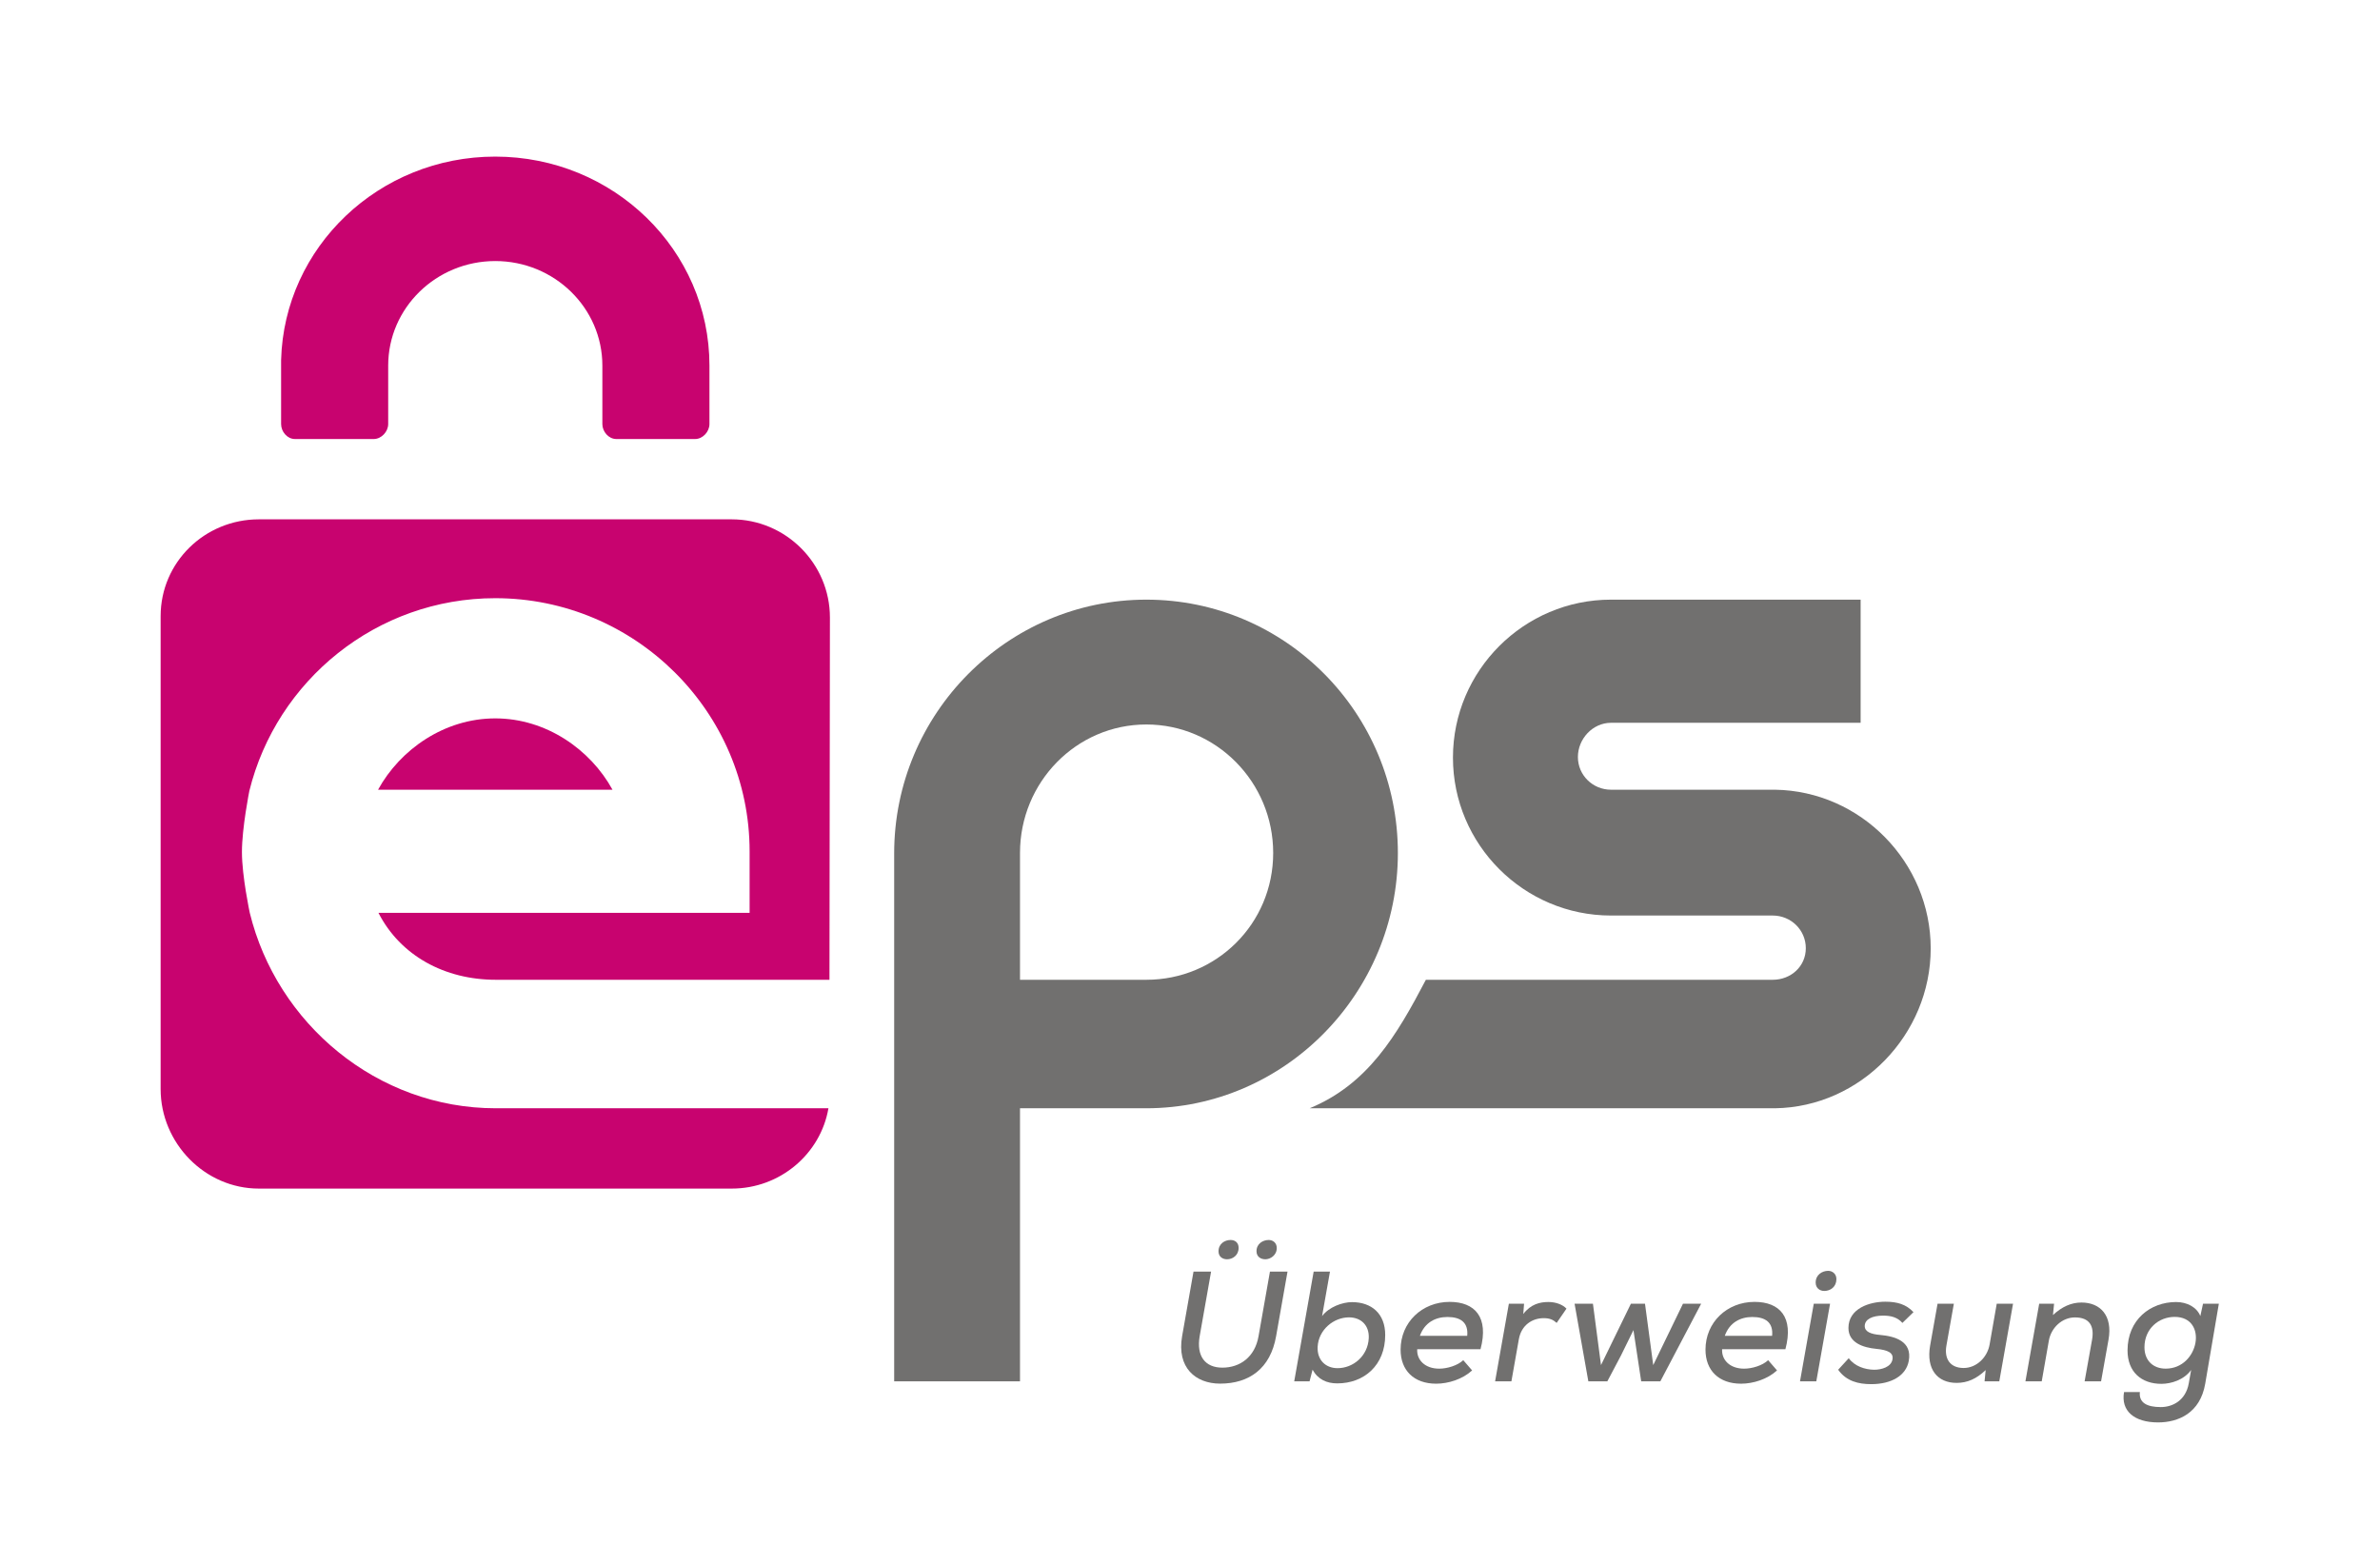
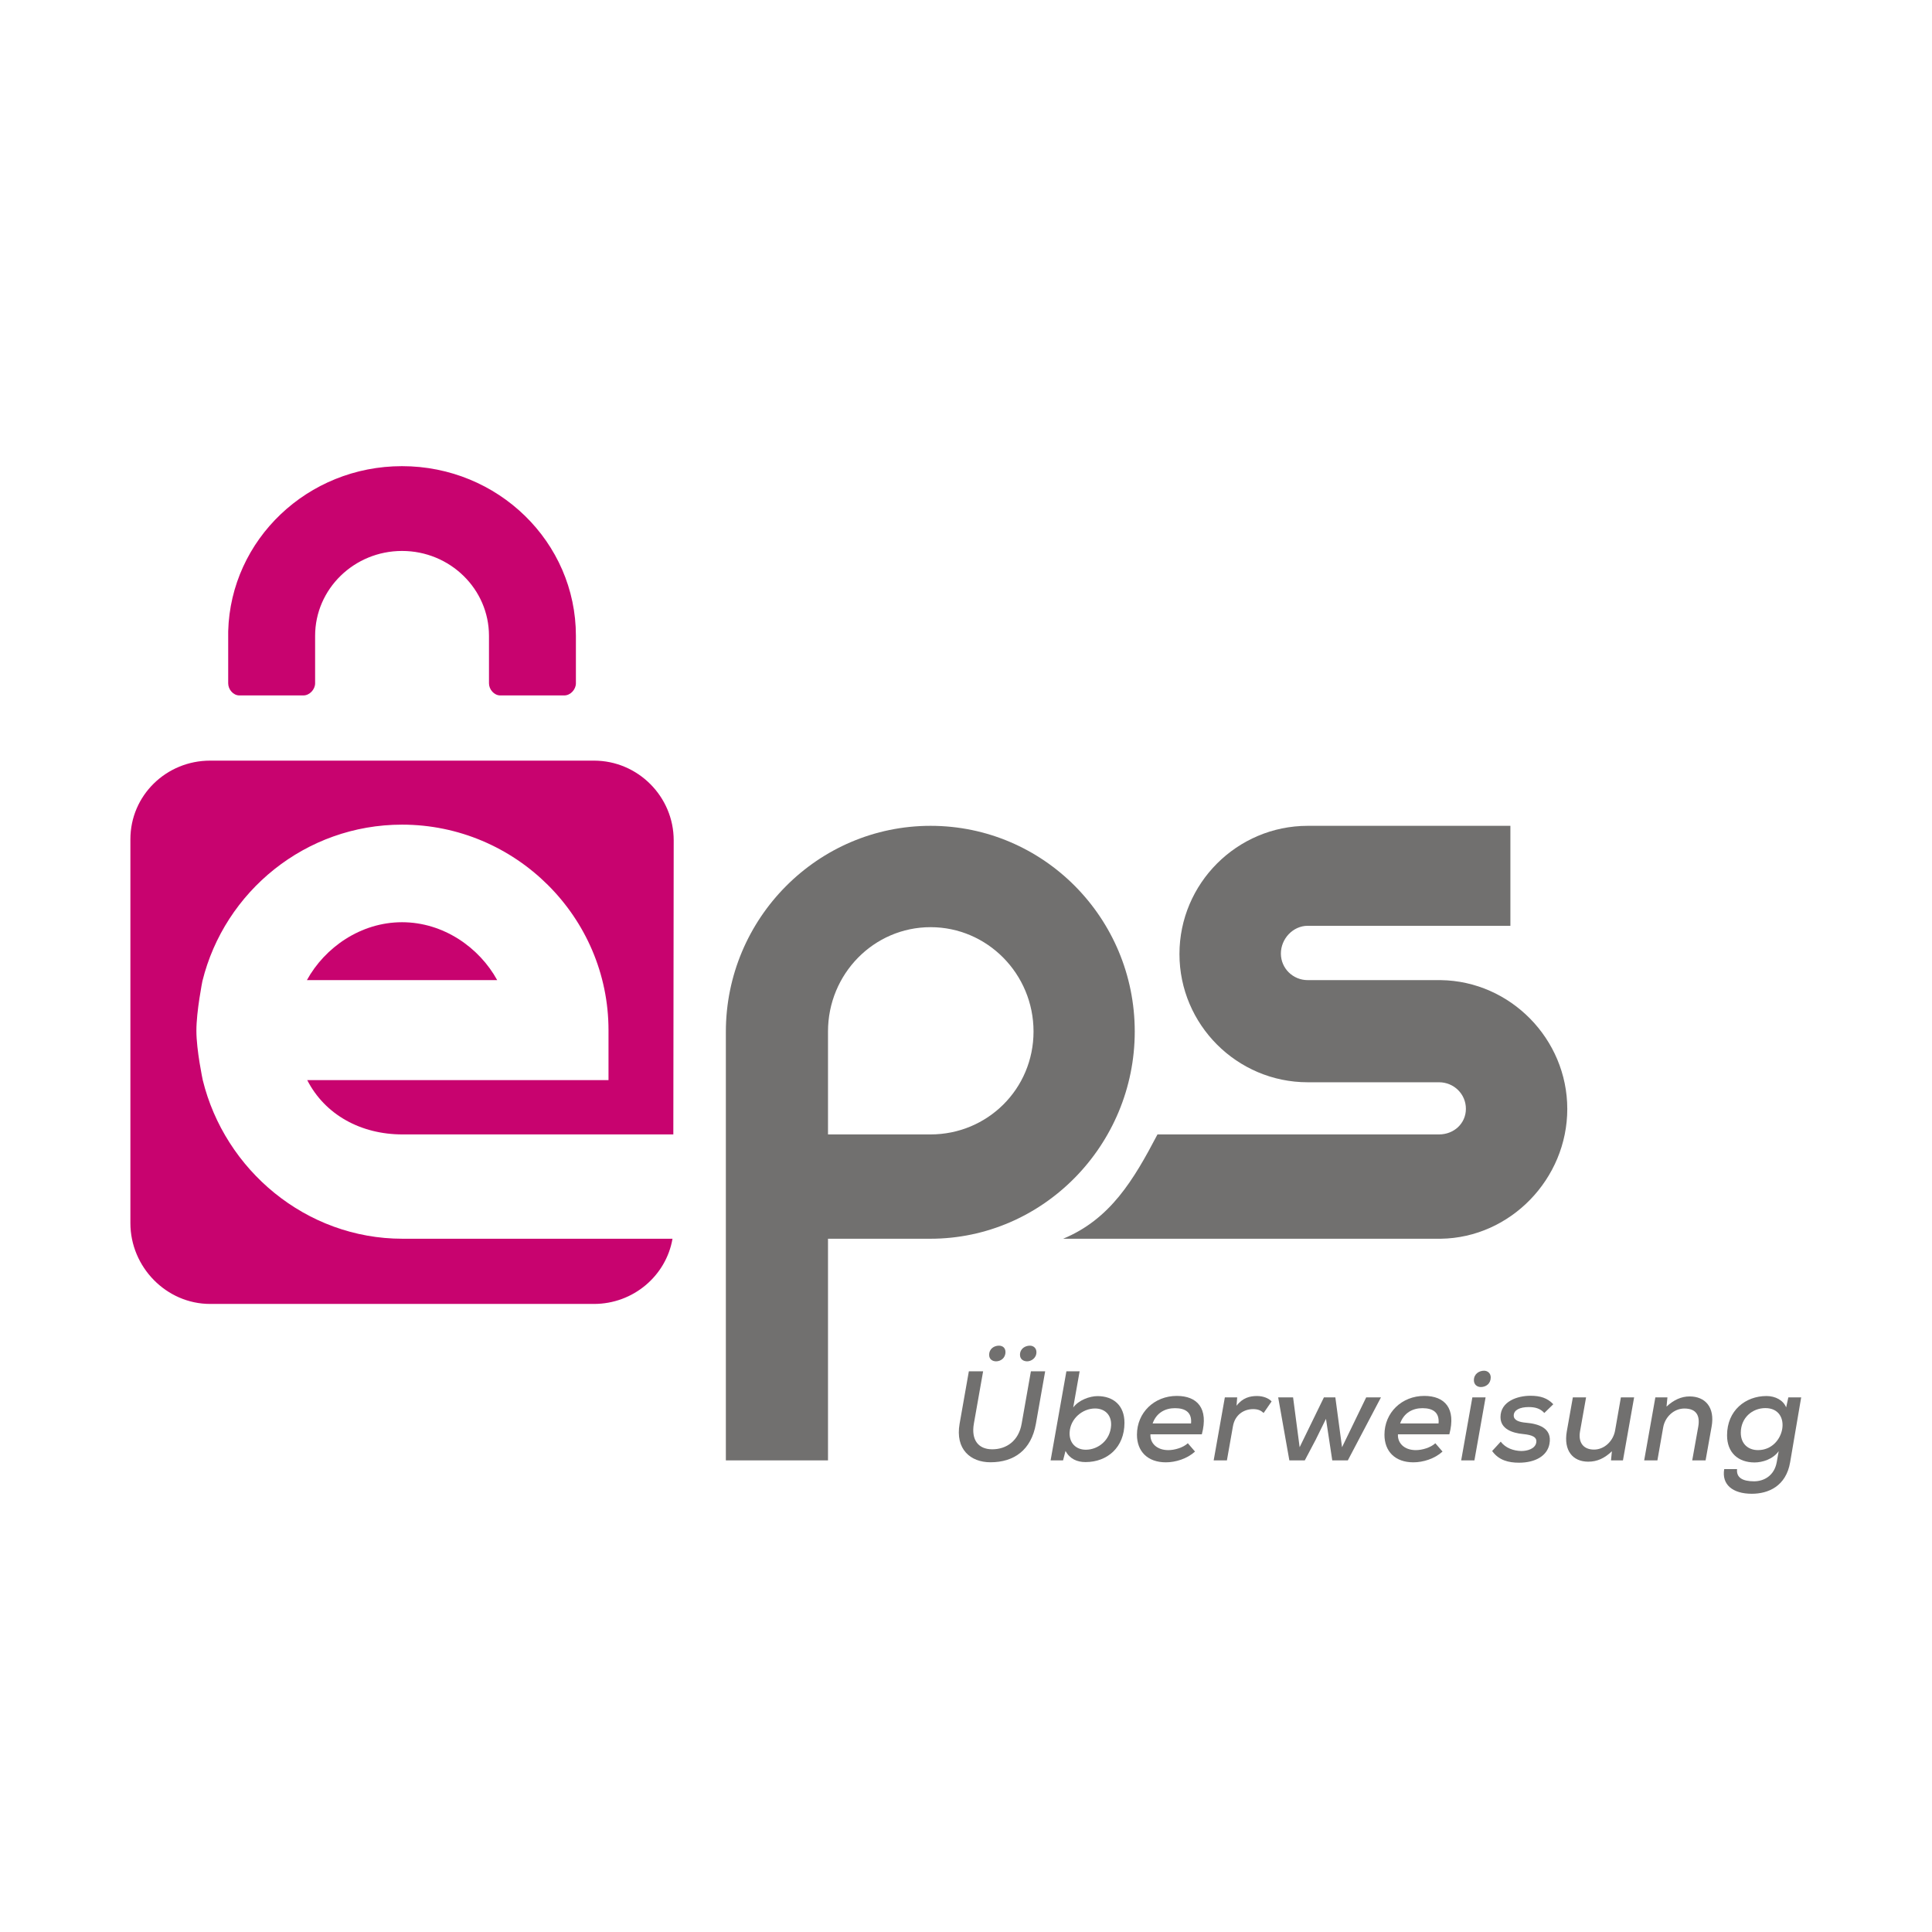
- <svg xmlns="http://www.w3.org/2000/svg" xmlns:xlink="http://www.w3.org/1999/xlink" version="1.1" id="Layer_1" x="0px" y="0px" width="889px" height="577px" viewBox="0 0 889 577" enable-background="new 0 0 889 577" xml:space="preserve">
+ <svg xmlns="http://www.w3.org/2000/svg" xmlns:xlink="http://www.w3.org/1999/xlink" version="1.1" id="Layer_1" x="0px" y="0px" width="80" height="80" viewBox="0 0 889 577" enable-background="new 0 0 889 577" xml:space="preserve">
  <g>
    <defs>
      <rect id="SVGID_1_" width="889" height="577" />
    </defs>
    <clipPath id="SVGID_2_">
      <use xlink:href="#SVGID_1_" overflow="visible" />
    </clipPath>
    <path clip-path="url(#SVGID_2_)" fill="#71706F" d="M663,295L663,295h-61.252c-6.813,0-12.355-5.428-12.355-12.223   c0-6.795,5.543-12.777,12.355-12.777H695v-46h-93.252c-32.547,0-59.028,26.534-59.028,59s26.481,59,59.028,59h60.42   c6.813,0,12.356,5.406,12.356,12.201S668.98,366,662.168,366H532.605c-11,21-21.695,39-43.408,48H663   c32-0.461,58.176-27.542,58.176-59.721C721.176,322.102,695,295.461,663,295" />
    <path clip-path="url(#SVGID_2_)" fill="#71706F" d="M428.197,224C376.283,224,334,266.535,334,318.8v2V516h47V414h47.099   c51.915,0,94.049-43.101,94.049-95.366C522.147,266.369,480.113,224,428.197,224 M428.197,366H381v-47.366   c0-26.468,21.073-48.002,47.197-48.002c26.125,0,47.377,21.534,47.377,48.002C475.574,345.103,454.322,366,428.197,366" />
    <path clip-path="url(#SVGID_2_)" fill="#C8036F" d="M185.203,414c-44.44,0-81.802-31.667-91.912-73.037   c0,0-2.921-13.678-2.921-22.685s2.765-22.826,2.765-22.826c10.183-41.268,47.499-71.998,91.866-71.998   c52.181,0,94.999,42.418,94.999,94.598V341H141.365c8.187,16,24.744,25,43.838,25h124.626L310,230.681   c0-20.175-16.505-36.681-36.68-36.681H96.682C76.507,194,60,210.006,60,230.181v176.638C60,426.994,76.507,444,96.682,444h176.638   c18.105,0,33.208-13,36.126-30H185.203z" />
    <path clip-path="url(#SVGID_2_)" fill="#C8036F" d="M185,268.356c-19.02,0-35.561,11.644-43.781,26.644h87.564   C220.563,280,204.023,268.356,185,268.356" />
    <path clip-path="url(#SVGID_2_)" fill="#C8036F" d="M265,136.559c0-43.111-35.828-78.059-80.023-78.059   c-43.463,0-78.812,33.805-79.973,75.928c-0.019,0.178-0.004,0.351-0.004,0.534v23.458c0,2.806,2.285,5.58,5.161,5.58h29.441   c2.876,0,5.398-2.774,5.398-5.58v-21.861c0-21.528,17.93-39.043,40-39.043s40,17.515,40,39.043v21.861   c0,2.806,2.333,5.58,5.209,5.58h29.442c2.876,0,5.349-2.774,5.349-5.58V136.559z" />
    <path clip-path="url(#SVGID_2_)" fill="#71706F" d="M480.928,475.001l-4.256,24.098c-2.128,12.18-10.109,17.758-20.927,17.758   c-9.162,0-16.256-5.972-14.187-17.738l4.255-24.117h6.563l-4.258,24.098c-1.301,7.511,2.069,11.787,8.454,11.787   c6.562,0,12.178-3.903,13.536-11.768l4.257-24.117H480.928z M455.153,467.455c0,2.01,1.538,2.954,3.193,2.954   c2.069,0,4.316-1.477,4.316-4.255c0-1.95-1.303-2.954-3.017-2.954C457.52,463.2,455.153,464.559,455.153,467.455 M469.342,467.396   c0,2.068,1.596,3.013,3.311,3.013c1.832,0,4.257-1.477,4.257-4.195c0-1.949-1.421-3.014-3.016-3.014   C471.766,463.2,469.342,464.559,469.342,467.396" />
    <path clip-path="url(#SVGID_2_)" fill="#71706F" d="M496.787,475l-2.956,16.651c2.541-3.427,7.625-5.238,11.172-5.238   c7.33,0,12.414,4.295,12.414,12.273c0,11.291-7.862,18.081-17.91,18.081c-3.902,0-7.214-1.45-9.223-5.114L489.161,516h-5.734   l7.271-41H496.787z M492.177,503.102c-0.236,4.847,2.896,7.98,7.447,7.98c5.734,0,11.29-4.436,11.646-11.172   c0.236-4.907-2.955-7.805-7.391-7.805C498.204,492.105,492.529,496.658,492.177,503.102" />
    <path clip-path="url(#SVGID_2_)" fill="#71706F" d="M529.371,504c-0.237,4,2.896,7.266,8.217,7.266   c2.956,0,6.856-1.155,8.984-3.165l3.311,3.826c-3.604,3.309-8.926,4.955-13.418,4.955c-8.393,0-13.301-5.026-13.301-12.712   c0-10.227,8.039-17.848,18.324-17.848c9.4,0,14.721,5.678,11.528,17.678H529.371z M548.051,499c0.473-5-2.482-7.035-7.39-7.035   c-4.433,0-8.511,2.035-10.286,7.035H548.051z" />
    <path clip-path="url(#SVGID_2_)" fill="#71706F" d="M569.283,487l-0.297,3.855c2.84-3.729,6.268-4.488,9.399-4.488   c2.837,0,5.378,1.007,6.739,2.483l-3.664,5.321c-1.301-1.179-2.602-1.77-4.849-1.77c-4.197,0-8.334,2.517-9.28,7.896L564.555,516   h-6.09l5.143-29H569.283z" />
    <polygon clip-path="url(#SVGID_2_)" fill="#71706F" points="614.455,487 617.528,509.934 628.642,487 635.439,487 620.188,516    613.036,516 610.14,496.869 605.469,506.373 600.386,516 593.292,516 588.148,487 595.006,487 598.021,509.934 609.193,487  " />
    <path clip-path="url(#SVGID_2_)" fill="#71706F" d="M643.259,504c-0.237,4,2.896,7.266,8.217,7.266   c2.956,0,6.856-1.155,8.983-3.165l3.312,3.826c-3.604,3.309-8.926,4.955-13.418,4.955c-8.394,0-13.301-5.026-13.301-12.712   c0-10.227,8.039-17.848,18.325-17.848c9.399,0,14.72,5.678,11.527,17.678H643.259z M661.938,499c0.473-5-2.482-7.035-7.39-7.035   c-4.432,0-8.511,2.035-10.286,7.035H661.938z" />
    <path clip-path="url(#SVGID_2_)" fill="#71706F" d="M683.585,487l-5.142,29h-6.09l5.144-29H683.585z M678.206,479.1   c0,2.068,1.538,3.137,3.193,3.137c2.364,0,4.552-1.54,4.552-4.435c0-1.953-1.479-3.077-3.074-3.077   C680.688,474.725,678.206,476.146,678.206,479.1" />
    <path clip-path="url(#SVGID_2_)" fill="#71706F" d="M710.605,494.174c-1.893-2.128-4.314-2.719-7.211-2.719   c-4.022,0-6.858,1.36-6.858,3.901c0,2.128,2.305,3.018,5.734,3.312c5.32,0.472,12.118,2.247,10.699,9.754   c-1.004,5.438-6.443,8.63-14.011,8.63c-4.728,0-9.28-1.065-12.354-5.379l3.96-4.315c2.187,3.013,6.03,4.256,9.458,4.315   c2.896,0,6.326-1.064,6.857-3.783c0.532-2.601-1.773-3.605-6.029-4.021c-4.966-0.473-10.403-2.303-10.403-7.802   c0-7.271,7.86-9.813,13.773-9.813c4.491,0,7.803,1.004,10.522,3.901L710.605,494.174z" />
    <path clip-path="url(#SVGID_2_)" fill="#71706F" d="M729.824,487l-2.776,15.617c-0.887,4.967,1.36,8.398,6.442,8.398   c4.788,0,8.867-3.967,9.693-8.813l2.66-15.202h6.089l-5.141,29h-5.498l0.413-4.202c-3.429,3.251-6.799,4.784-10.876,4.784   c-7.153,0-11.409-5.128-9.873-13.933L723.736,487H729.824z" />
    <path clip-path="url(#SVGID_2_)" fill="#71706F" d="M778.665,516l2.778-15.522c0.886-5.025-0.826-8.354-6.384-8.354   c-4.847,0-8.928,3.899-9.754,8.687L762.645,516h-6.088l5.145-29h5.555l-0.413,4.238c3.37-3.133,6.856-4.679,10.638-4.679   c7.096,0,11.707,4.936,10.112,13.863L784.813,516H778.665z" />
    <path clip-path="url(#SVGID_2_)" fill="#71706F" d="M799.303,520c-0.413,4,2.66,5.618,7.806,5.618   c4.493,0,9.341-2.509,10.464-8.892l0.885-4.98c-2.659,3.724-7.507,5.194-11.111,5.194c-7.45,0-12.651-4.436-12.651-12.478   c0-11.466,8.511-18.089,18.146-18.089c4.081,0,7.746,1.938,9.047,5.248l1.006-4.622h5.91l-5.085,29.862   c-1.89,11.056-10.107,14.486-17.614,14.486c-8.987,0-13.95-4.349-12.711-11.349H799.303z M801.018,503.28   c0,4.963,3.252,7.979,7.925,7.979c12.588,0,15.959-19.33,3.366-19.33C806.338,491.93,801.018,496.361,801.018,503.28" />
    <g clip-path="url(#SVGID_2_)">
	</g>
  </g>
</svg>
